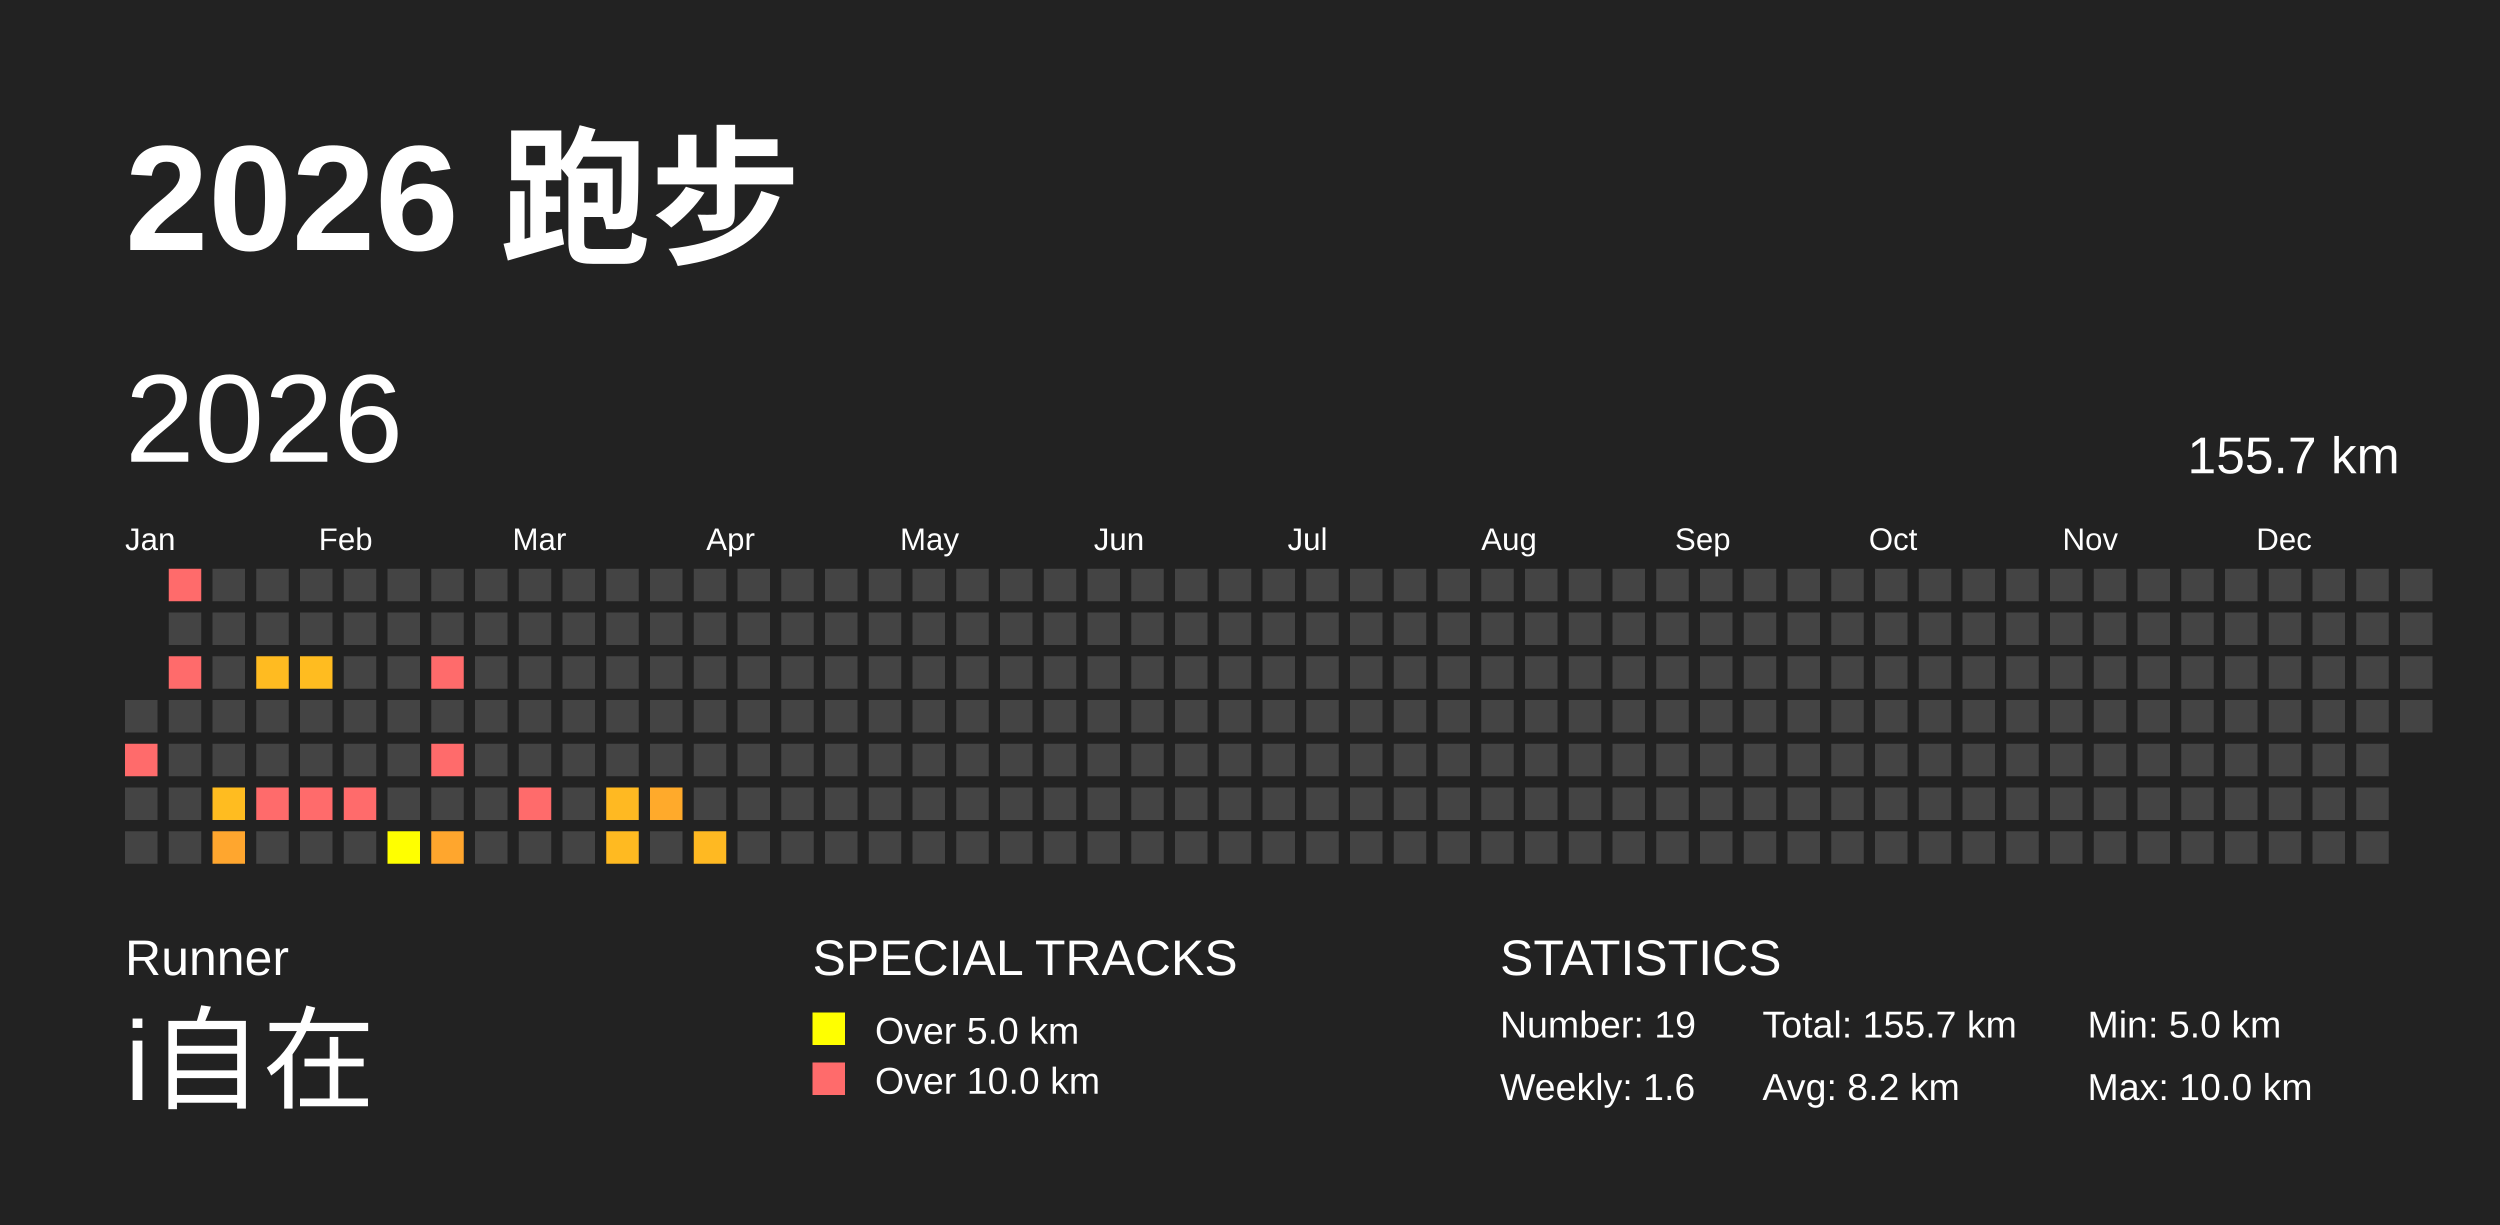
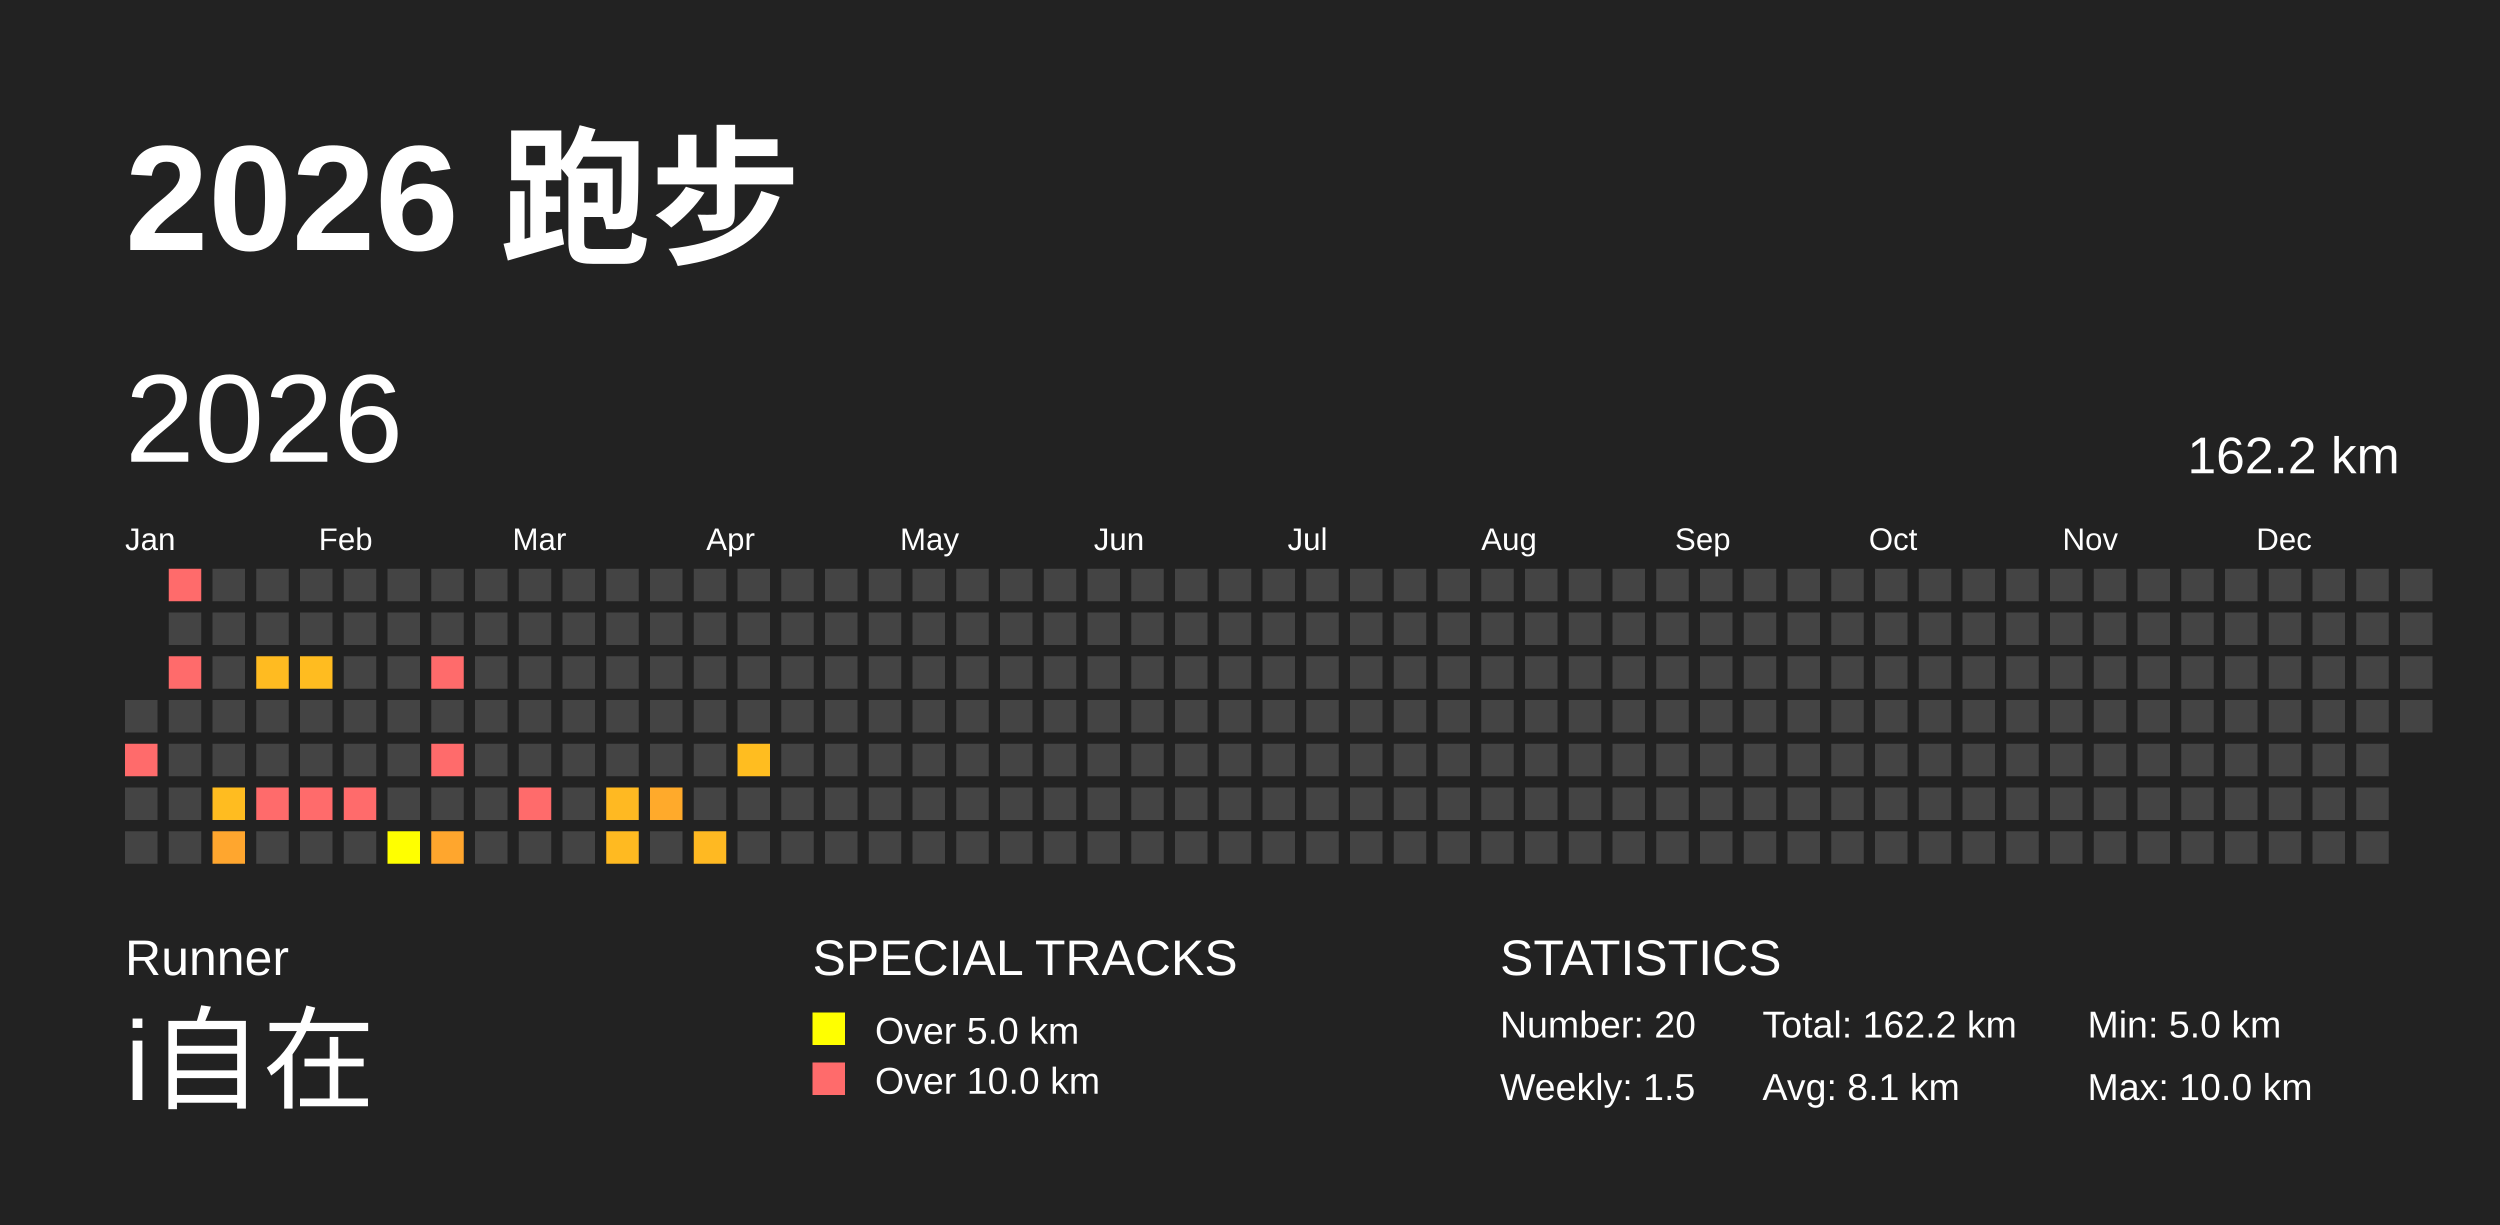
<svg xmlns="http://www.w3.org/2000/svg" baseProfile="full" height="98mm" version="1.1" viewBox="0,0,200,98" width="200mm">
  <defs />
  <rect fill="#222222" height="98" width="200" x="0" y="0" />
  <text fill="#FFFFFF" style="font-size:12px; font-family:Arial; font-weight:bold;" x="10" y="20">2026 跑步</text>
  <text fill="#FFFFFF" style="font-size:4px; font-family:Arial" x="10" y="78">Runner</text>
  <text fill="#FFFFFF" style="font-size:9px; font-family:Arial" x="10" y="88">i自在</text>
  <text fill="#FFFFFF" style="font-size:4px; font-family:Arial" x="65" y="78">SPECIAL TRACKS</text>
  <rect fill="#FFFF00" height="2.6" width="2.6" x="65" y="81" />
  <text fill="#FFFFFF" style="font-size:3px; font-family:Arial" x="70" y="83.5">Over 5.0 km</text>
  <rect fill="#FF6B6B" height="2.6" width="2.6" x="65" y="85" />
  <text fill="#FFFFFF" style="font-size:3px; font-family:Arial" x="70" y="87.5">Over 10.0 km</text>
  <text fill="#FFFFFF" style="font-size:4px; font-family:Arial" x="120" y="78">STATISTICS</text>
-   <text fill="#FFFFFF" style="font-size:3px; font-family:Arial" x="120" y="83">Number: 19</text>
-   <text fill="#FFFFFF" style="font-size:3px; font-family:Arial" x="120" y="88">Weekly: 1.6</text>
-   <text fill="#FFFFFF" style="font-size:3px; font-family:Arial" x="141" y="83">Total: 155.7 km</text>
-   <text fill="#FFFFFF" style="font-size:3px; font-family:Arial" x="141" y="88">Avg: 8.2 km</text>
+   <text fill="#FFFFFF" style="font-size:3px; font-family:Arial" x="120" y="83">Number: 20</text>
+   <text fill="#FFFFFF" style="font-size:3px; font-family:Arial" x="120" y="88">Weekly: 1.5</text>
+   <text fill="#FFFFFF" style="font-size:3px; font-family:Arial" x="141" y="83">Total: 162.2 km</text>
+   <text fill="#FFFFFF" style="font-size:3px; font-family:Arial" x="141" y="88">Avg: 8.1 km</text>
  <text fill="#FFFFFF" style="font-size:3px; font-family:Arial" x="167" y="83">Min: 5.0 km</text>
  <text fill="#FFFFFF" style="font-size:3px; font-family:Arial" x="167" y="88">Max: 10.0 km</text>
  <text dominant-baseline="hanging" fill="#FFFFFF" style="font-size:10.0px; font-family:Arial;" x="10" y="30">2026</text>
-   <text dominant-baseline="hanging" fill="#FFFFFF" style="font-size:4.125px; font-family:Arial;" x="175" y="35">155.7 km</text>
+   <text dominant-baseline="hanging" fill="#FFFFFF" style="font-size:4.125px; font-family:Arial;" x="175" y="35">162.2 km</text>
  <text fill="#FFFFFF" style="font-size:2.5px; font-family:Arial" x="10.0" y="44">Jan</text>
  <text fill="#FFFFFF" style="font-size:2.5px; font-family:Arial" x="25.5" y="44">Feb</text>
  <text fill="#FFFFFF" style="font-size:2.5px; font-family:Arial" x="41.0" y="44">Mar</text>
  <text fill="#FFFFFF" style="font-size:2.5px; font-family:Arial" x="56.5" y="44">Apr</text>
  <text fill="#FFFFFF" style="font-size:2.5px; font-family:Arial" x="72.0" y="44">May</text>
  <text fill="#FFFFFF" style="font-size:2.5px; font-family:Arial" x="87.5" y="44">Jun</text>
  <text fill="#FFFFFF" style="font-size:2.5px; font-family:Arial" x="103.0" y="44">Jul</text>
  <text fill="#FFFFFF" style="font-size:2.5px; font-family:Arial" x="118.5" y="44">Aug</text>
  <text fill="#FFFFFF" style="font-size:2.5px; font-family:Arial" x="134.0" y="44">Sep</text>
  <text fill="#FFFFFF" style="font-size:2.5px; font-family:Arial" x="149.5" y="44">Oct</text>
  <text fill="#FFFFFF" style="font-size:2.5px; font-family:Arial" x="165.0" y="44">Nov</text>
  <text fill="#FFFFFF" style="font-size:2.5px; font-family:Arial" x="180.5" y="44">Dec</text>
  <rect fill="#444444" height="2.6" width="2.6" x="10.0" y="56.0" />
  <rect fill="#FF6B6B" height="2.6" width="2.6" x="10.0" y="59.5" />
  <rect fill="#444444" height="2.6" width="2.6" x="10.0" y="63.0" />
  <rect fill="#444444" height="2.6" width="2.6" x="10.0" y="66.5" />
  <rect fill="#FF6B6B" height="2.6" width="2.6" x="13.5" y="45.5" />
  <rect fill="#444444" height="2.6" width="2.6" x="13.5" y="49.0" />
  <rect fill="#FF6B6B" height="2.6" width="2.6" x="13.5" y="52.5" />
  <rect fill="#444444" height="2.6" width="2.6" x="13.5" y="56.0" />
  <rect fill="#444444" height="2.6" width="2.6" x="13.5" y="59.5" />
  <rect fill="#444444" height="2.6" width="2.6" x="13.5" y="63.0" />
  <rect fill="#444444" height="2.6" width="2.6" x="13.5" y="66.5" />
  <rect fill="#444444" height="2.6" width="2.6" x="17.0" y="45.5" />
  <rect fill="#444444" height="2.6" width="2.6" x="17.0" y="49.0" />
  <rect fill="#444444" height="2.6" width="2.6" x="17.0" y="52.5" />
  <rect fill="#444444" height="2.6" width="2.6" x="17.0" y="56.0" />
  <rect fill="#444444" height="2.6" width="2.6" x="17.0" y="59.5" />
  <rect fill="#ffbc20" height="2.6" width="2.6" x="17.0" y="63.0" />
  <rect fill="#ffa62e" height="2.6" width="2.6" x="17.0" y="66.5" />
  <rect fill="#444444" height="2.6" width="2.6" x="20.5" y="45.5" />
  <rect fill="#444444" height="2.6" width="2.6" x="20.5" y="49.0" />
  <rect fill="#ffbb21" height="2.6" width="2.6" x="20.5" y="52.5" />
  <rect fill="#444444" height="2.6" width="2.6" x="20.5" y="56.0" />
  <rect fill="#444444" height="2.6" width="2.6" x="20.5" y="59.5" />
  <rect fill="#FF6B6B" height="2.6" width="2.6" x="20.5" y="63.0" />
  <rect fill="#444444" height="2.6" width="2.6" x="20.5" y="66.5" />
  <rect fill="#444444" height="2.6" width="2.6" x="24.0" y="45.5" />
  <rect fill="#444444" height="2.6" width="2.6" x="24.0" y="49.0" />
  <rect fill="#ffbc20" height="2.6" width="2.6" x="24.0" y="52.5" />
  <rect fill="#444444" height="2.6" width="2.6" x="24.0" y="56.0" />
  <rect fill="#444444" height="2.6" width="2.6" x="24.0" y="59.5" />
  <rect fill="#FF6B6B" height="2.6" width="2.6" x="24.0" y="63.0" />
  <rect fill="#444444" height="2.6" width="2.6" x="24.0" y="66.5" />
  <rect fill="#444444" height="2.6" width="2.6" x="27.5" y="45.5" />
  <rect fill="#444444" height="2.6" width="2.6" x="27.5" y="49.0" />
  <rect fill="#444444" height="2.6" width="2.6" x="27.5" y="52.5" />
  <rect fill="#444444" height="2.6" width="2.6" x="27.5" y="56.0" />
  <rect fill="#444444" height="2.6" width="2.6" x="27.5" y="59.5" />
  <rect fill="#FF6B6B" height="2.6" width="2.6" x="27.5" y="63.0" />
  <rect fill="#444444" height="2.6" width="2.6" x="27.5" y="66.5" />
  <rect fill="#444444" height="2.6" width="2.6" x="31.0" y="45.5" />
  <rect fill="#444444" height="2.6" width="2.6" x="31.0" y="49.0" />
  <rect fill="#444444" height="2.6" width="2.6" x="31.0" y="52.5" />
  <rect fill="#444444" height="2.6" width="2.6" x="31.0" y="56.0" />
  <rect fill="#444444" height="2.6" width="2.6" x="31.0" y="59.5" />
  <rect fill="#444444" height="2.6" width="2.6" x="31.0" y="63.0" />
  <rect fill="#ffff00" height="2.6" width="2.6" x="31.0" y="66.5" />
  <rect fill="#444444" height="2.6" width="2.6" x="34.5" y="45.5" />
  <rect fill="#444444" height="2.6" width="2.6" x="34.5" y="49.0" />
  <rect fill="#FF6B6B" height="2.6" width="2.6" x="34.5" y="52.5" />
  <rect fill="#444444" height="2.6" width="2.6" x="34.5" y="56.0" />
  <rect fill="#FF6B6B" height="2.6" width="2.6" x="34.5" y="59.5" />
  <rect fill="#444444" height="2.6" width="2.6" x="34.5" y="63.0" />
  <rect fill="#ffa62d" height="2.6" width="2.6" x="34.5" y="66.5" />
  <rect fill="#444444" height="2.6" width="2.6" x="38.0" y="45.5" />
  <rect fill="#444444" height="2.6" width="2.6" x="38.0" y="49.0" />
  <rect fill="#444444" height="2.6" width="2.6" x="38.0" y="52.5" />
  <rect fill="#444444" height="2.6" width="2.6" x="38.0" y="56.0" />
  <rect fill="#444444" height="2.6" width="2.6" x="38.0" y="59.5" />
  <rect fill="#444444" height="2.6" width="2.6" x="38.0" y="63.0" />
  <rect fill="#444444" height="2.6" width="2.6" x="38.0" y="66.5" />
  <rect fill="#444444" height="2.6" width="2.6" x="41.5" y="45.5" />
  <rect fill="#444444" height="2.6" width="2.6" x="41.5" y="49.0" />
  <rect fill="#444444" height="2.6" width="2.6" x="41.5" y="52.5" />
  <rect fill="#444444" height="2.6" width="2.6" x="41.5" y="56.0" />
  <rect fill="#444444" height="2.6" width="2.6" x="41.5" y="59.5" />
  <rect fill="#FF6B6B" height="2.6" width="2.6" x="41.5" y="63.0" />
  <rect fill="#444444" height="2.6" width="2.6" x="41.5" y="66.5" />
  <rect fill="#444444" height="2.6" width="2.6" x="45.0" y="45.5" />
  <rect fill="#444444" height="2.6" width="2.6" x="45.0" y="49.0" />
  <rect fill="#444444" height="2.6" width="2.6" x="45.0" y="52.5" />
  <rect fill="#444444" height="2.6" width="2.6" x="45.0" y="56.0" />
  <rect fill="#444444" height="2.6" width="2.6" x="45.0" y="59.5" />
  <rect fill="#444444" height="2.6" width="2.6" x="45.0" y="63.0" />
  <rect fill="#444444" height="2.6" width="2.6" x="45.0" y="66.5" />
  <rect fill="#444444" height="2.6" width="2.6" x="48.5" y="45.5" />
  <rect fill="#444444" height="2.6" width="2.6" x="48.5" y="49.0" />
  <rect fill="#444444" height="2.6" width="2.6" x="48.5" y="52.5" />
  <rect fill="#444444" height="2.6" width="2.6" x="48.5" y="56.0" />
  <rect fill="#444444" height="2.6" width="2.6" x="48.5" y="59.5" />
  <rect fill="#ffb922" height="2.6" width="2.6" x="48.5" y="63.0" />
  <rect fill="#ffba21" height="2.6" width="2.6" x="48.5" y="66.5" />
  <rect fill="#444444" height="2.6" width="2.6" x="52.0" y="45.5" />
  <rect fill="#444444" height="2.6" width="2.6" x="52.0" y="49.0" />
  <rect fill="#444444" height="2.6" width="2.6" x="52.0" y="52.5" />
  <rect fill="#444444" height="2.6" width="2.6" x="52.0" y="56.0" />
  <rect fill="#444444" height="2.6" width="2.6" x="52.0" y="59.5" />
  <rect fill="#ffaa2b" height="2.6" width="2.6" x="52.0" y="63.0" />
  <rect fill="#444444" height="2.6" width="2.6" x="52.0" y="66.5" />
  <rect fill="#444444" height="2.6" width="2.6" x="55.5" y="45.5" />
  <rect fill="#444444" height="2.6" width="2.6" x="55.5" y="49.0" />
  <rect fill="#444444" height="2.6" width="2.6" x="55.5" y="52.5" />
  <rect fill="#444444" height="2.6" width="2.6" x="55.5" y="56.0" />
  <rect fill="#444444" height="2.6" width="2.6" x="55.5" y="59.5" />
  <rect fill="#444444" height="2.6" width="2.6" x="55.5" y="63.0" />
  <rect fill="#ffb922" height="2.6" width="2.6" x="55.5" y="66.5" />
  <rect fill="#444444" height="2.6" width="2.6" x="59.0" y="45.5" />
  <rect fill="#444444" height="2.6" width="2.6" x="59.0" y="49.0" />
  <rect fill="#444444" height="2.6" width="2.6" x="59.0" y="52.5" />
  <rect fill="#444444" height="2.6" width="2.6" x="59.0" y="56.0" />
-   <rect fill="#444444" height="2.6" width="2.6" x="59.0" y="59.5" />
+   <rect fill="#ffbd20" height="2.6" width="2.6" x="59.0" y="59.5" />
  <rect fill="#444444" height="2.6" width="2.6" x="59.0" y="63.0" />
  <rect fill="#444444" height="2.6" width="2.6" x="59.0" y="66.5" />
  <rect fill="#444444" height="2.6" width="2.6" x="62.5" y="45.5" />
  <rect fill="#444444" height="2.6" width="2.6" x="62.5" y="49.0" />
  <rect fill="#444444" height="2.6" width="2.6" x="62.5" y="52.5" />
  <rect fill="#444444" height="2.6" width="2.6" x="62.5" y="56.0" />
  <rect fill="#444444" height="2.6" width="2.6" x="62.5" y="59.5" />
  <rect fill="#444444" height="2.6" width="2.6" x="62.5" y="63.0" />
  <rect fill="#444444" height="2.6" width="2.6" x="62.5" y="66.5" />
  <rect fill="#444444" height="2.6" width="2.6" x="66.0" y="45.5" />
  <rect fill="#444444" height="2.6" width="2.6" x="66.0" y="49.0" />
  <rect fill="#444444" height="2.6" width="2.6" x="66.0" y="52.5" />
  <rect fill="#444444" height="2.6" width="2.6" x="66.0" y="56.0" />
  <rect fill="#444444" height="2.6" width="2.6" x="66.0" y="59.5" />
  <rect fill="#444444" height="2.6" width="2.6" x="66.0" y="63.0" />
  <rect fill="#444444" height="2.6" width="2.6" x="66.0" y="66.5" />
  <rect fill="#444444" height="2.6" width="2.6" x="69.5" y="45.5" />
  <rect fill="#444444" height="2.6" width="2.6" x="69.5" y="49.0" />
  <rect fill="#444444" height="2.6" width="2.6" x="69.5" y="52.5" />
  <rect fill="#444444" height="2.6" width="2.6" x="69.5" y="56.0" />
  <rect fill="#444444" height="2.6" width="2.6" x="69.5" y="59.5" />
  <rect fill="#444444" height="2.6" width="2.6" x="69.5" y="63.0" />
  <rect fill="#444444" height="2.6" width="2.6" x="69.5" y="66.5" />
  <rect fill="#444444" height="2.6" width="2.6" x="73.0" y="45.5" />
  <rect fill="#444444" height="2.6" width="2.6" x="73.0" y="49.0" />
  <rect fill="#444444" height="2.6" width="2.6" x="73.0" y="52.5" />
  <rect fill="#444444" height="2.6" width="2.6" x="73.0" y="56.0" />
  <rect fill="#444444" height="2.6" width="2.6" x="73.0" y="59.5" />
  <rect fill="#444444" height="2.6" width="2.6" x="73.0" y="63.0" />
  <rect fill="#444444" height="2.6" width="2.6" x="73.0" y="66.5" />
  <rect fill="#444444" height="2.6" width="2.6" x="76.5" y="45.5" />
  <rect fill="#444444" height="2.6" width="2.6" x="76.5" y="49.0" />
  <rect fill="#444444" height="2.6" width="2.6" x="76.5" y="52.5" />
  <rect fill="#444444" height="2.6" width="2.6" x="76.5" y="56.0" />
  <rect fill="#444444" height="2.6" width="2.6" x="76.5" y="59.5" />
  <rect fill="#444444" height="2.6" width="2.6" x="76.5" y="63.0" />
  <rect fill="#444444" height="2.6" width="2.6" x="76.5" y="66.5" />
  <rect fill="#444444" height="2.6" width="2.6" x="80.0" y="45.5" />
  <rect fill="#444444" height="2.6" width="2.6" x="80.0" y="49.0" />
  <rect fill="#444444" height="2.6" width="2.6" x="80.0" y="52.5" />
  <rect fill="#444444" height="2.6" width="2.6" x="80.0" y="56.0" />
  <rect fill="#444444" height="2.6" width="2.6" x="80.0" y="59.5" />
  <rect fill="#444444" height="2.6" width="2.6" x="80.0" y="63.0" />
  <rect fill="#444444" height="2.6" width="2.6" x="80.0" y="66.5" />
  <rect fill="#444444" height="2.6" width="2.6" x="83.5" y="45.5" />
  <rect fill="#444444" height="2.6" width="2.6" x="83.5" y="49.0" />
  <rect fill="#444444" height="2.6" width="2.6" x="83.5" y="52.5" />
  <rect fill="#444444" height="2.6" width="2.6" x="83.5" y="56.0" />
  <rect fill="#444444" height="2.6" width="2.6" x="83.5" y="59.5" />
  <rect fill="#444444" height="2.6" width="2.6" x="83.5" y="63.0" />
  <rect fill="#444444" height="2.6" width="2.6" x="83.5" y="66.5" />
  <rect fill="#444444" height="2.6" width="2.6" x="87.0" y="45.5" />
  <rect fill="#444444" height="2.6" width="2.6" x="87.0" y="49.0" />
  <rect fill="#444444" height="2.6" width="2.6" x="87.0" y="52.5" />
  <rect fill="#444444" height="2.6" width="2.6" x="87.0" y="56.0" />
  <rect fill="#444444" height="2.6" width="2.6" x="87.0" y="59.5" />
  <rect fill="#444444" height="2.6" width="2.6" x="87.0" y="63.0" />
  <rect fill="#444444" height="2.6" width="2.6" x="87.0" y="66.5" />
  <rect fill="#444444" height="2.6" width="2.6" x="90.5" y="45.5" />
  <rect fill="#444444" height="2.6" width="2.6" x="90.5" y="49.0" />
  <rect fill="#444444" height="2.6" width="2.6" x="90.5" y="52.5" />
  <rect fill="#444444" height="2.6" width="2.6" x="90.5" y="56.0" />
  <rect fill="#444444" height="2.6" width="2.6" x="90.5" y="59.5" />
  <rect fill="#444444" height="2.6" width="2.6" x="90.5" y="63.0" />
  <rect fill="#444444" height="2.6" width="2.6" x="90.5" y="66.5" />
  <rect fill="#444444" height="2.6" width="2.6" x="94.0" y="45.5" />
  <rect fill="#444444" height="2.6" width="2.6" x="94.0" y="49.0" />
  <rect fill="#444444" height="2.6" width="2.6" x="94.0" y="52.5" />
  <rect fill="#444444" height="2.6" width="2.6" x="94.0" y="56.0" />
  <rect fill="#444444" height="2.6" width="2.6" x="94.0" y="59.5" />
  <rect fill="#444444" height="2.6" width="2.6" x="94.0" y="63.0" />
  <rect fill="#444444" height="2.6" width="2.6" x="94.0" y="66.5" />
  <rect fill="#444444" height="2.6" width="2.6" x="97.5" y="45.5" />
  <rect fill="#444444" height="2.6" width="2.6" x="97.5" y="49.0" />
  <rect fill="#444444" height="2.6" width="2.6" x="97.5" y="52.5" />
  <rect fill="#444444" height="2.6" width="2.6" x="97.5" y="56.0" />
  <rect fill="#444444" height="2.6" width="2.6" x="97.5" y="59.5" />
  <rect fill="#444444" height="2.6" width="2.6" x="97.5" y="63.0" />
  <rect fill="#444444" height="2.6" width="2.6" x="97.5" y="66.5" />
  <rect fill="#444444" height="2.6" width="2.6" x="101.0" y="45.5" />
  <rect fill="#444444" height="2.6" width="2.6" x="101.0" y="49.0" />
  <rect fill="#444444" height="2.6" width="2.6" x="101.0" y="52.5" />
  <rect fill="#444444" height="2.6" width="2.6" x="101.0" y="56.0" />
  <rect fill="#444444" height="2.6" width="2.6" x="101.0" y="59.5" />
  <rect fill="#444444" height="2.6" width="2.6" x="101.0" y="63.0" />
  <rect fill="#444444" height="2.6" width="2.6" x="101.0" y="66.5" />
  <rect fill="#444444" height="2.6" width="2.6" x="104.5" y="45.5" />
  <rect fill="#444444" height="2.6" width="2.6" x="104.5" y="49.0" />
  <rect fill="#444444" height="2.6" width="2.6" x="104.5" y="52.5" />
  <rect fill="#444444" height="2.6" width="2.6" x="104.5" y="56.0" />
  <rect fill="#444444" height="2.6" width="2.6" x="104.5" y="59.5" />
  <rect fill="#444444" height="2.6" width="2.6" x="104.5" y="63.0" />
  <rect fill="#444444" height="2.6" width="2.6" x="104.5" y="66.5" />
  <rect fill="#444444" height="2.6" width="2.6" x="108.0" y="45.5" />
  <rect fill="#444444" height="2.6" width="2.6" x="108.0" y="49.0" />
  <rect fill="#444444" height="2.6" width="2.6" x="108.0" y="52.5" />
  <rect fill="#444444" height="2.6" width="2.6" x="108.0" y="56.0" />
  <rect fill="#444444" height="2.6" width="2.6" x="108.0" y="59.5" />
  <rect fill="#444444" height="2.6" width="2.6" x="108.0" y="63.0" />
  <rect fill="#444444" height="2.6" width="2.6" x="108.0" y="66.5" />
  <rect fill="#444444" height="2.6" width="2.6" x="111.5" y="45.5" />
  <rect fill="#444444" height="2.6" width="2.6" x="111.5" y="49.0" />
  <rect fill="#444444" height="2.6" width="2.6" x="111.5" y="52.5" />
  <rect fill="#444444" height="2.6" width="2.6" x="111.5" y="56.0" />
  <rect fill="#444444" height="2.6" width="2.6" x="111.5" y="59.5" />
  <rect fill="#444444" height="2.6" width="2.6" x="111.5" y="63.0" />
  <rect fill="#444444" height="2.6" width="2.6" x="111.5" y="66.5" />
  <rect fill="#444444" height="2.6" width="2.6" x="115.0" y="45.5" />
  <rect fill="#444444" height="2.6" width="2.6" x="115.0" y="49.0" />
  <rect fill="#444444" height="2.6" width="2.6" x="115.0" y="52.5" />
  <rect fill="#444444" height="2.6" width="2.6" x="115.0" y="56.0" />
  <rect fill="#444444" height="2.6" width="2.6" x="115.0" y="59.5" />
  <rect fill="#444444" height="2.6" width="2.6" x="115.0" y="63.0" />
  <rect fill="#444444" height="2.6" width="2.6" x="115.0" y="66.5" />
  <rect fill="#444444" height="2.6" width="2.6" x="118.5" y="45.5" />
  <rect fill="#444444" height="2.6" width="2.6" x="118.5" y="49.0" />
  <rect fill="#444444" height="2.6" width="2.6" x="118.5" y="52.5" />
  <rect fill="#444444" height="2.6" width="2.6" x="118.5" y="56.0" />
  <rect fill="#444444" height="2.6" width="2.6" x="118.5" y="59.5" />
  <rect fill="#444444" height="2.6" width="2.6" x="118.5" y="63.0" />
  <rect fill="#444444" height="2.6" width="2.6" x="118.5" y="66.5" />
  <rect fill="#444444" height="2.6" width="2.6" x="122.0" y="45.5" />
  <rect fill="#444444" height="2.6" width="2.6" x="122.0" y="49.0" />
  <rect fill="#444444" height="2.6" width="2.6" x="122.0" y="52.5" />
  <rect fill="#444444" height="2.6" width="2.6" x="122.0" y="56.0" />
  <rect fill="#444444" height="2.6" width="2.6" x="122.0" y="59.5" />
  <rect fill="#444444" height="2.6" width="2.6" x="122.0" y="63.0" />
  <rect fill="#444444" height="2.6" width="2.6" x="122.0" y="66.5" />
  <rect fill="#444444" height="2.6" width="2.6" x="125.5" y="45.5" />
  <rect fill="#444444" height="2.6" width="2.6" x="125.5" y="49.0" />
  <rect fill="#444444" height="2.6" width="2.6" x="125.5" y="52.5" />
  <rect fill="#444444" height="2.6" width="2.6" x="125.5" y="56.0" />
  <rect fill="#444444" height="2.6" width="2.6" x="125.5" y="59.5" />
  <rect fill="#444444" height="2.6" width="2.6" x="125.5" y="63.0" />
  <rect fill="#444444" height="2.6" width="2.6" x="125.5" y="66.5" />
  <rect fill="#444444" height="2.6" width="2.6" x="129.0" y="45.5" />
  <rect fill="#444444" height="2.6" width="2.6" x="129.0" y="49.0" />
  <rect fill="#444444" height="2.6" width="2.6" x="129.0" y="52.5" />
  <rect fill="#444444" height="2.6" width="2.6" x="129.0" y="56.0" />
  <rect fill="#444444" height="2.6" width="2.6" x="129.0" y="59.5" />
  <rect fill="#444444" height="2.6" width="2.6" x="129.0" y="63.0" />
  <rect fill="#444444" height="2.6" width="2.6" x="129.0" y="66.5" />
  <rect fill="#444444" height="2.6" width="2.6" x="132.5" y="45.5" />
  <rect fill="#444444" height="2.6" width="2.6" x="132.5" y="49.0" />
  <rect fill="#444444" height="2.6" width="2.6" x="132.5" y="52.5" />
  <rect fill="#444444" height="2.6" width="2.6" x="132.5" y="56.0" />
  <rect fill="#444444" height="2.6" width="2.6" x="132.5" y="59.5" />
  <rect fill="#444444" height="2.6" width="2.6" x="132.5" y="63.0" />
  <rect fill="#444444" height="2.6" width="2.6" x="132.5" y="66.5" />
  <rect fill="#444444" height="2.6" width="2.6" x="136.0" y="45.5" />
  <rect fill="#444444" height="2.6" width="2.6" x="136.0" y="49.0" />
  <rect fill="#444444" height="2.6" width="2.6" x="136.0" y="52.5" />
  <rect fill="#444444" height="2.6" width="2.6" x="136.0" y="56.0" />
  <rect fill="#444444" height="2.6" width="2.6" x="136.0" y="59.5" />
  <rect fill="#444444" height="2.6" width="2.6" x="136.0" y="63.0" />
  <rect fill="#444444" height="2.6" width="2.6" x="136.0" y="66.5" />
  <rect fill="#444444" height="2.6" width="2.6" x="139.5" y="45.5" />
  <rect fill="#444444" height="2.6" width="2.6" x="139.5" y="49.0" />
  <rect fill="#444444" height="2.6" width="2.6" x="139.5" y="52.5" />
  <rect fill="#444444" height="2.6" width="2.6" x="139.5" y="56.0" />
  <rect fill="#444444" height="2.6" width="2.6" x="139.5" y="59.5" />
  <rect fill="#444444" height="2.6" width="2.6" x="139.5" y="63.0" />
  <rect fill="#444444" height="2.6" width="2.6" x="139.5" y="66.5" />
  <rect fill="#444444" height="2.6" width="2.6" x="143.0" y="45.5" />
  <rect fill="#444444" height="2.6" width="2.6" x="143.0" y="49.0" />
  <rect fill="#444444" height="2.6" width="2.6" x="143.0" y="52.5" />
  <rect fill="#444444" height="2.6" width="2.6" x="143.0" y="56.0" />
  <rect fill="#444444" height="2.6" width="2.6" x="143.0" y="59.5" />
  <rect fill="#444444" height="2.6" width="2.6" x="143.0" y="63.0" />
  <rect fill="#444444" height="2.6" width="2.6" x="143.0" y="66.5" />
  <rect fill="#444444" height="2.6" width="2.6" x="146.5" y="45.5" />
  <rect fill="#444444" height="2.6" width="2.6" x="146.5" y="49.0" />
  <rect fill="#444444" height="2.6" width="2.6" x="146.5" y="52.5" />
  <rect fill="#444444" height="2.6" width="2.6" x="146.5" y="56.0" />
  <rect fill="#444444" height="2.6" width="2.6" x="146.5" y="59.5" />
  <rect fill="#444444" height="2.6" width="2.6" x="146.5" y="63.0" />
  <rect fill="#444444" height="2.6" width="2.6" x="146.5" y="66.5" />
  <rect fill="#444444" height="2.6" width="2.6" x="150.0" y="45.5" />
  <rect fill="#444444" height="2.6" width="2.6" x="150.0" y="49.0" />
  <rect fill="#444444" height="2.6" width="2.6" x="150.0" y="52.5" />
  <rect fill="#444444" height="2.6" width="2.6" x="150.0" y="56.0" />
  <rect fill="#444444" height="2.6" width="2.6" x="150.0" y="59.5" />
  <rect fill="#444444" height="2.6" width="2.6" x="150.0" y="63.0" />
  <rect fill="#444444" height="2.6" width="2.6" x="150.0" y="66.5" />
  <rect fill="#444444" height="2.6" width="2.6" x="153.5" y="45.5" />
  <rect fill="#444444" height="2.6" width="2.6" x="153.5" y="49.0" />
  <rect fill="#444444" height="2.6" width="2.6" x="153.5" y="52.5" />
  <rect fill="#444444" height="2.6" width="2.6" x="153.5" y="56.0" />
  <rect fill="#444444" height="2.6" width="2.6" x="153.5" y="59.5" />
  <rect fill="#444444" height="2.6" width="2.6" x="153.5" y="63.0" />
  <rect fill="#444444" height="2.6" width="2.6" x="153.5" y="66.5" />
  <rect fill="#444444" height="2.6" width="2.6" x="157.0" y="45.5" />
  <rect fill="#444444" height="2.6" width="2.6" x="157.0" y="49.0" />
  <rect fill="#444444" height="2.6" width="2.6" x="157.0" y="52.5" />
  <rect fill="#444444" height="2.6" width="2.6" x="157.0" y="56.0" />
  <rect fill="#444444" height="2.6" width="2.6" x="157.0" y="59.5" />
  <rect fill="#444444" height="2.6" width="2.6" x="157.0" y="63.0" />
  <rect fill="#444444" height="2.6" width="2.6" x="157.0" y="66.5" />
  <rect fill="#444444" height="2.6" width="2.6" x="160.5" y="45.5" />
  <rect fill="#444444" height="2.6" width="2.6" x="160.5" y="49.0" />
  <rect fill="#444444" height="2.6" width="2.6" x="160.5" y="52.5" />
  <rect fill="#444444" height="2.6" width="2.6" x="160.5" y="56.0" />
  <rect fill="#444444" height="2.6" width="2.6" x="160.5" y="59.5" />
  <rect fill="#444444" height="2.6" width="2.6" x="160.5" y="63.0" />
  <rect fill="#444444" height="2.6" width="2.6" x="160.5" y="66.5" />
  <rect fill="#444444" height="2.6" width="2.6" x="164.0" y="45.5" />
  <rect fill="#444444" height="2.6" width="2.6" x="164.0" y="49.0" />
  <rect fill="#444444" height="2.6" width="2.6" x="164.0" y="52.5" />
  <rect fill="#444444" height="2.6" width="2.6" x="164.0" y="56.0" />
  <rect fill="#444444" height="2.6" width="2.6" x="164.0" y="59.5" />
  <rect fill="#444444" height="2.6" width="2.6" x="164.0" y="63.0" />
  <rect fill="#444444" height="2.6" width="2.6" x="164.0" y="66.5" />
  <rect fill="#444444" height="2.6" width="2.6" x="167.5" y="45.5" />
  <rect fill="#444444" height="2.6" width="2.6" x="167.5" y="49.0" />
  <rect fill="#444444" height="2.6" width="2.6" x="167.5" y="52.5" />
  <rect fill="#444444" height="2.6" width="2.6" x="167.5" y="56.0" />
  <rect fill="#444444" height="2.6" width="2.6" x="167.5" y="59.5" />
  <rect fill="#444444" height="2.6" width="2.6" x="167.5" y="63.0" />
  <rect fill="#444444" height="2.6" width="2.6" x="167.5" y="66.5" />
  <rect fill="#444444" height="2.6" width="2.6" x="171.0" y="45.5" />
  <rect fill="#444444" height="2.6" width="2.6" x="171.0" y="49.0" />
  <rect fill="#444444" height="2.6" width="2.6" x="171.0" y="52.5" />
  <rect fill="#444444" height="2.6" width="2.6" x="171.0" y="56.0" />
  <rect fill="#444444" height="2.6" width="2.6" x="171.0" y="59.5" />
  <rect fill="#444444" height="2.6" width="2.6" x="171.0" y="63.0" />
  <rect fill="#444444" height="2.6" width="2.6" x="171.0" y="66.5" />
  <rect fill="#444444" height="2.6" width="2.6" x="174.5" y="45.5" />
  <rect fill="#444444" height="2.6" width="2.6" x="174.5" y="49.0" />
  <rect fill="#444444" height="2.6" width="2.6" x="174.5" y="52.5" />
  <rect fill="#444444" height="2.6" width="2.6" x="174.5" y="56.0" />
  <rect fill="#444444" height="2.6" width="2.6" x="174.5" y="59.5" />
  <rect fill="#444444" height="2.6" width="2.6" x="174.5" y="63.0" />
  <rect fill="#444444" height="2.6" width="2.6" x="174.5" y="66.5" />
  <rect fill="#444444" height="2.6" width="2.6" x="178.0" y="45.5" />
  <rect fill="#444444" height="2.6" width="2.6" x="178.0" y="49.0" />
  <rect fill="#444444" height="2.6" width="2.6" x="178.0" y="52.5" />
  <rect fill="#444444" height="2.6" width="2.6" x="178.0" y="56.0" />
  <rect fill="#444444" height="2.6" width="2.6" x="178.0" y="59.5" />
  <rect fill="#444444" height="2.6" width="2.6" x="178.0" y="63.0" />
  <rect fill="#444444" height="2.6" width="2.6" x="178.0" y="66.5" />
  <rect fill="#444444" height="2.6" width="2.6" x="181.5" y="45.5" />
  <rect fill="#444444" height="2.6" width="2.6" x="181.5" y="49.0" />
  <rect fill="#444444" height="2.6" width="2.6" x="181.5" y="52.5" />
  <rect fill="#444444" height="2.6" width="2.6" x="181.5" y="56.0" />
  <rect fill="#444444" height="2.6" width="2.6" x="181.5" y="59.5" />
  <rect fill="#444444" height="2.6" width="2.6" x="181.5" y="63.0" />
  <rect fill="#444444" height="2.6" width="2.6" x="181.5" y="66.5" />
  <rect fill="#444444" height="2.6" width="2.6" x="185.0" y="45.5" />
  <rect fill="#444444" height="2.6" width="2.6" x="185.0" y="49.0" />
  <rect fill="#444444" height="2.6" width="2.6" x="185.0" y="52.5" />
  <rect fill="#444444" height="2.6" width="2.6" x="185.0" y="56.0" />
  <rect fill="#444444" height="2.6" width="2.6" x="185.0" y="59.5" />
  <rect fill="#444444" height="2.6" width="2.6" x="185.0" y="63.0" />
  <rect fill="#444444" height="2.6" width="2.6" x="185.0" y="66.5" />
  <rect fill="#444444" height="2.6" width="2.6" x="188.5" y="45.5" />
  <rect fill="#444444" height="2.6" width="2.6" x="188.5" y="49.0" />
  <rect fill="#444444" height="2.6" width="2.6" x="188.5" y="52.5" />
  <rect fill="#444444" height="2.6" width="2.6" x="188.5" y="56.0" />
  <rect fill="#444444" height="2.6" width="2.6" x="188.5" y="59.5" />
  <rect fill="#444444" height="2.6" width="2.6" x="188.5" y="63.0" />
  <rect fill="#444444" height="2.6" width="2.6" x="188.5" y="66.5" />
  <rect fill="#444444" height="2.6" width="2.6" x="192.0" y="45.5" />
  <rect fill="#444444" height="2.6" width="2.6" x="192.0" y="49.0" />
  <rect fill="#444444" height="2.6" width="2.6" x="192.0" y="52.5" />
  <rect fill="#444444" height="2.6" width="2.6" x="192.0" y="56.0" />
</svg>
